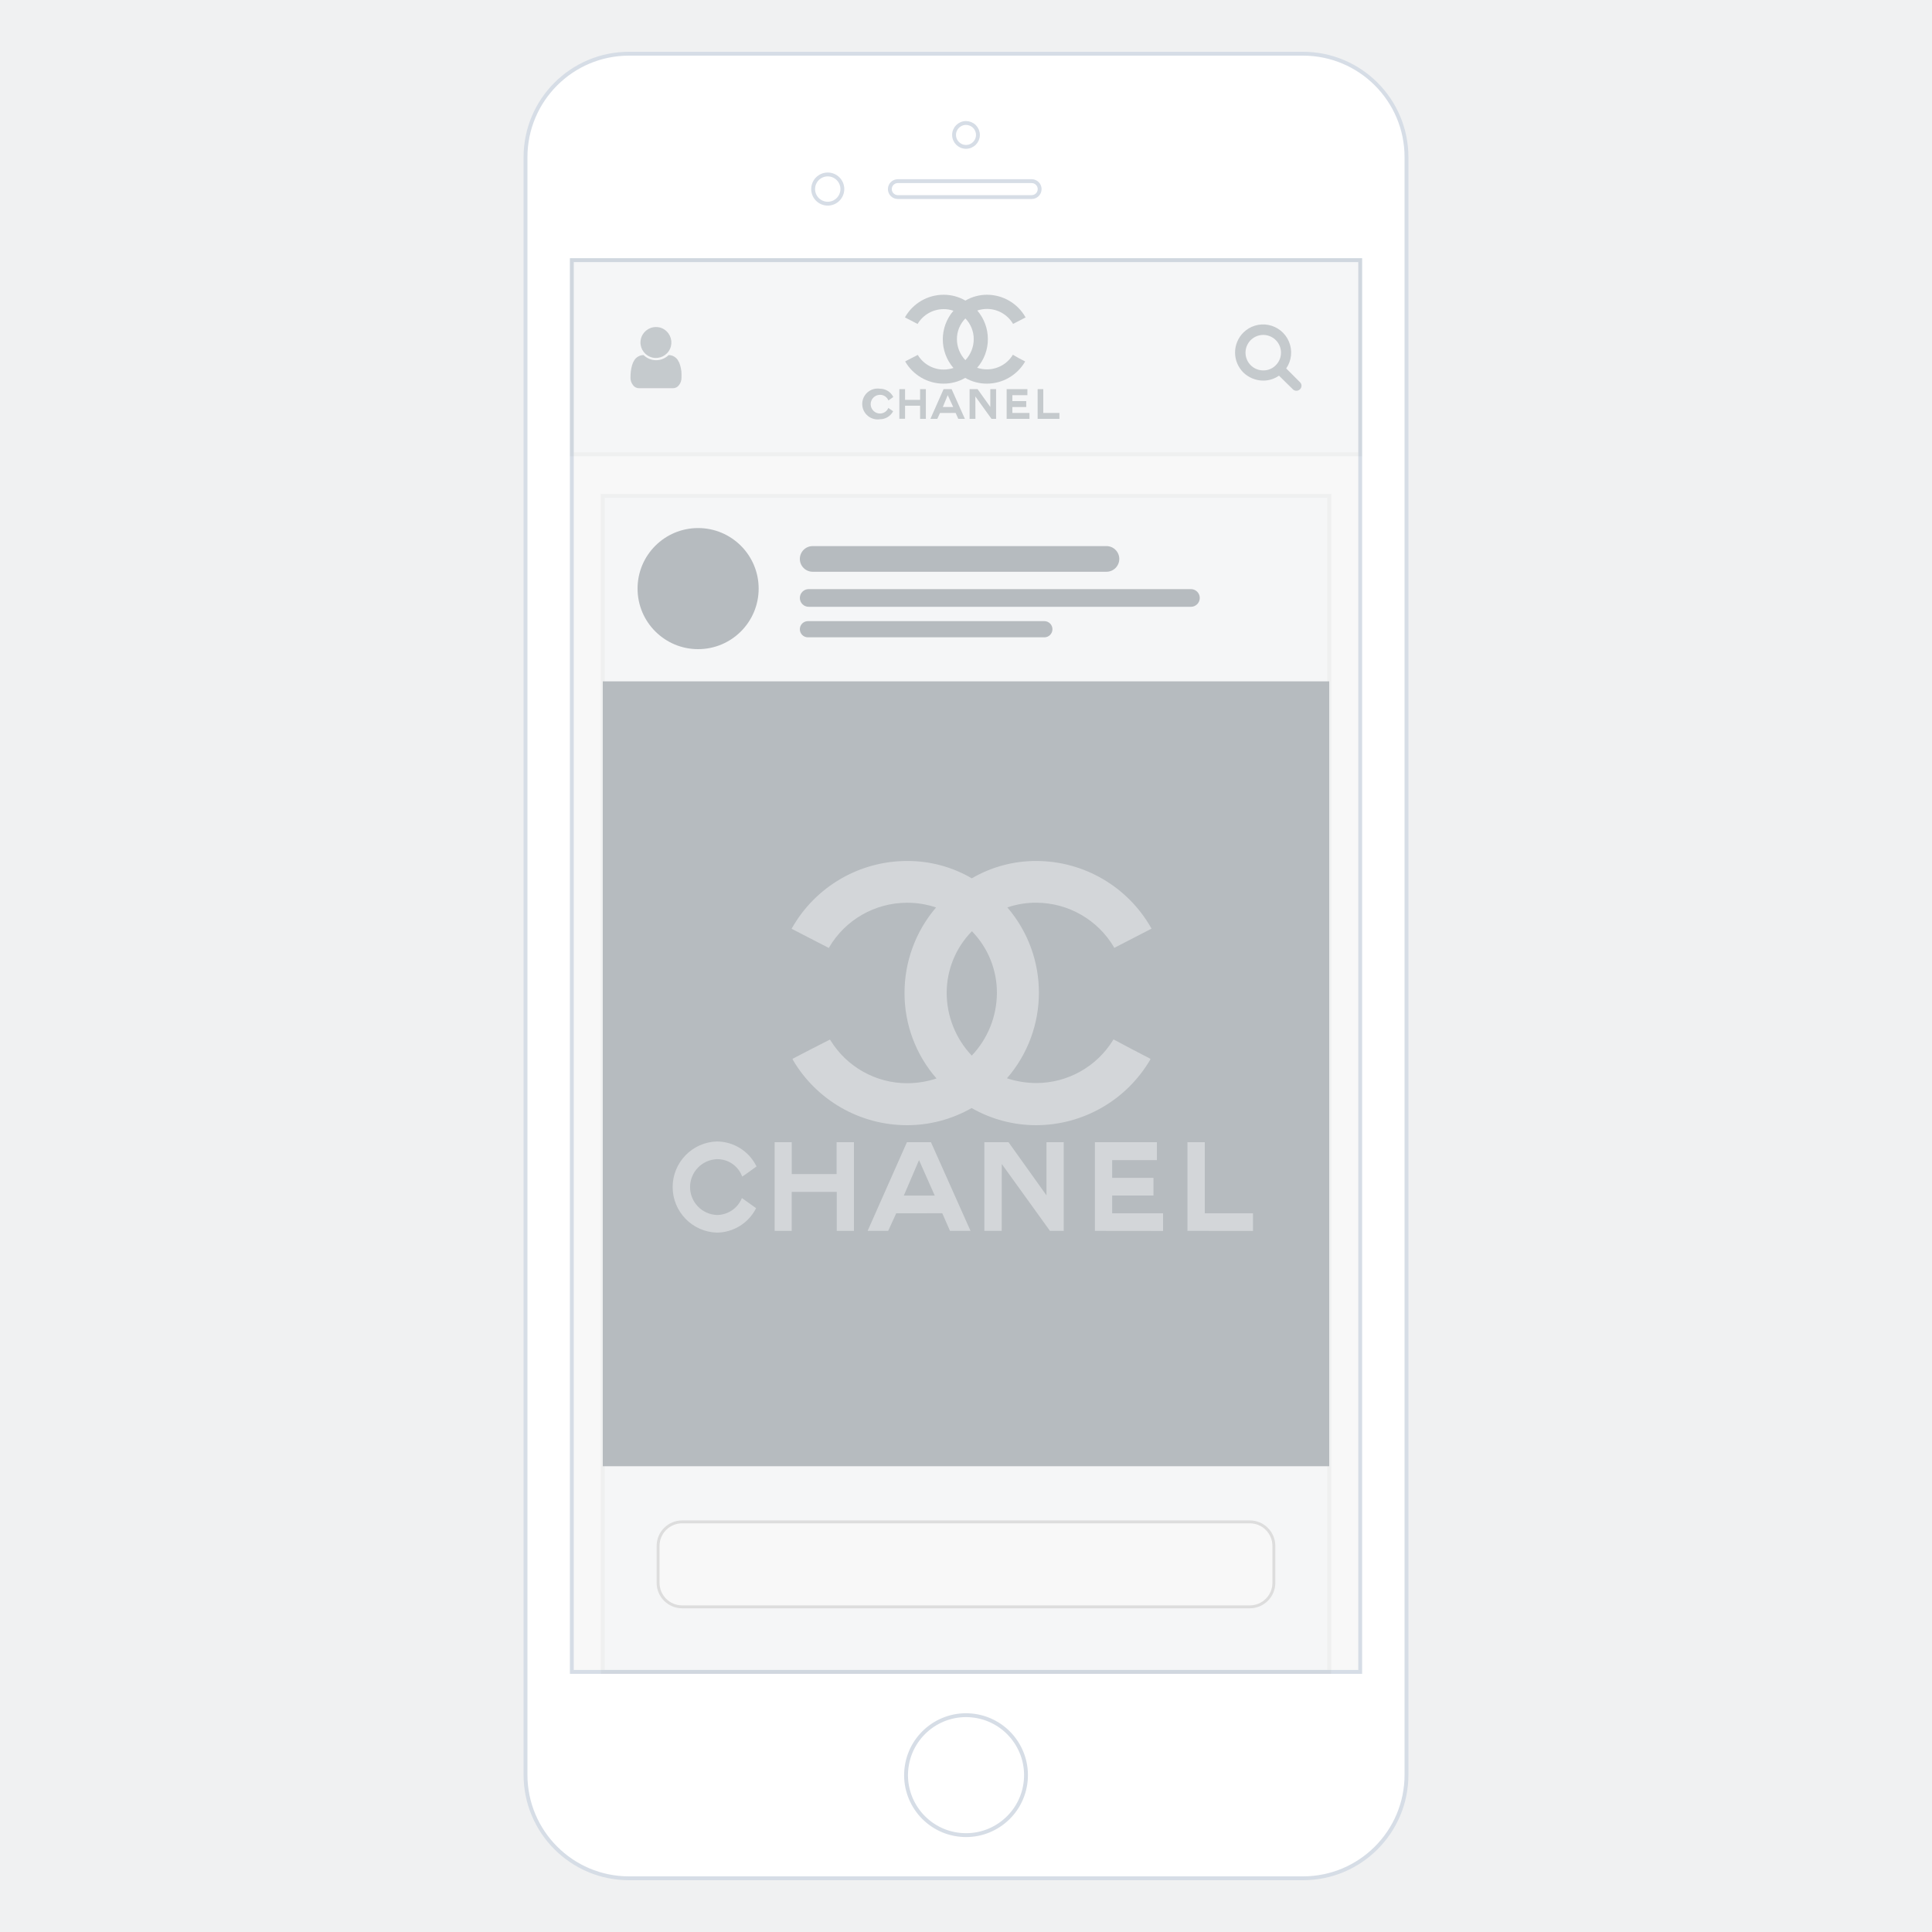
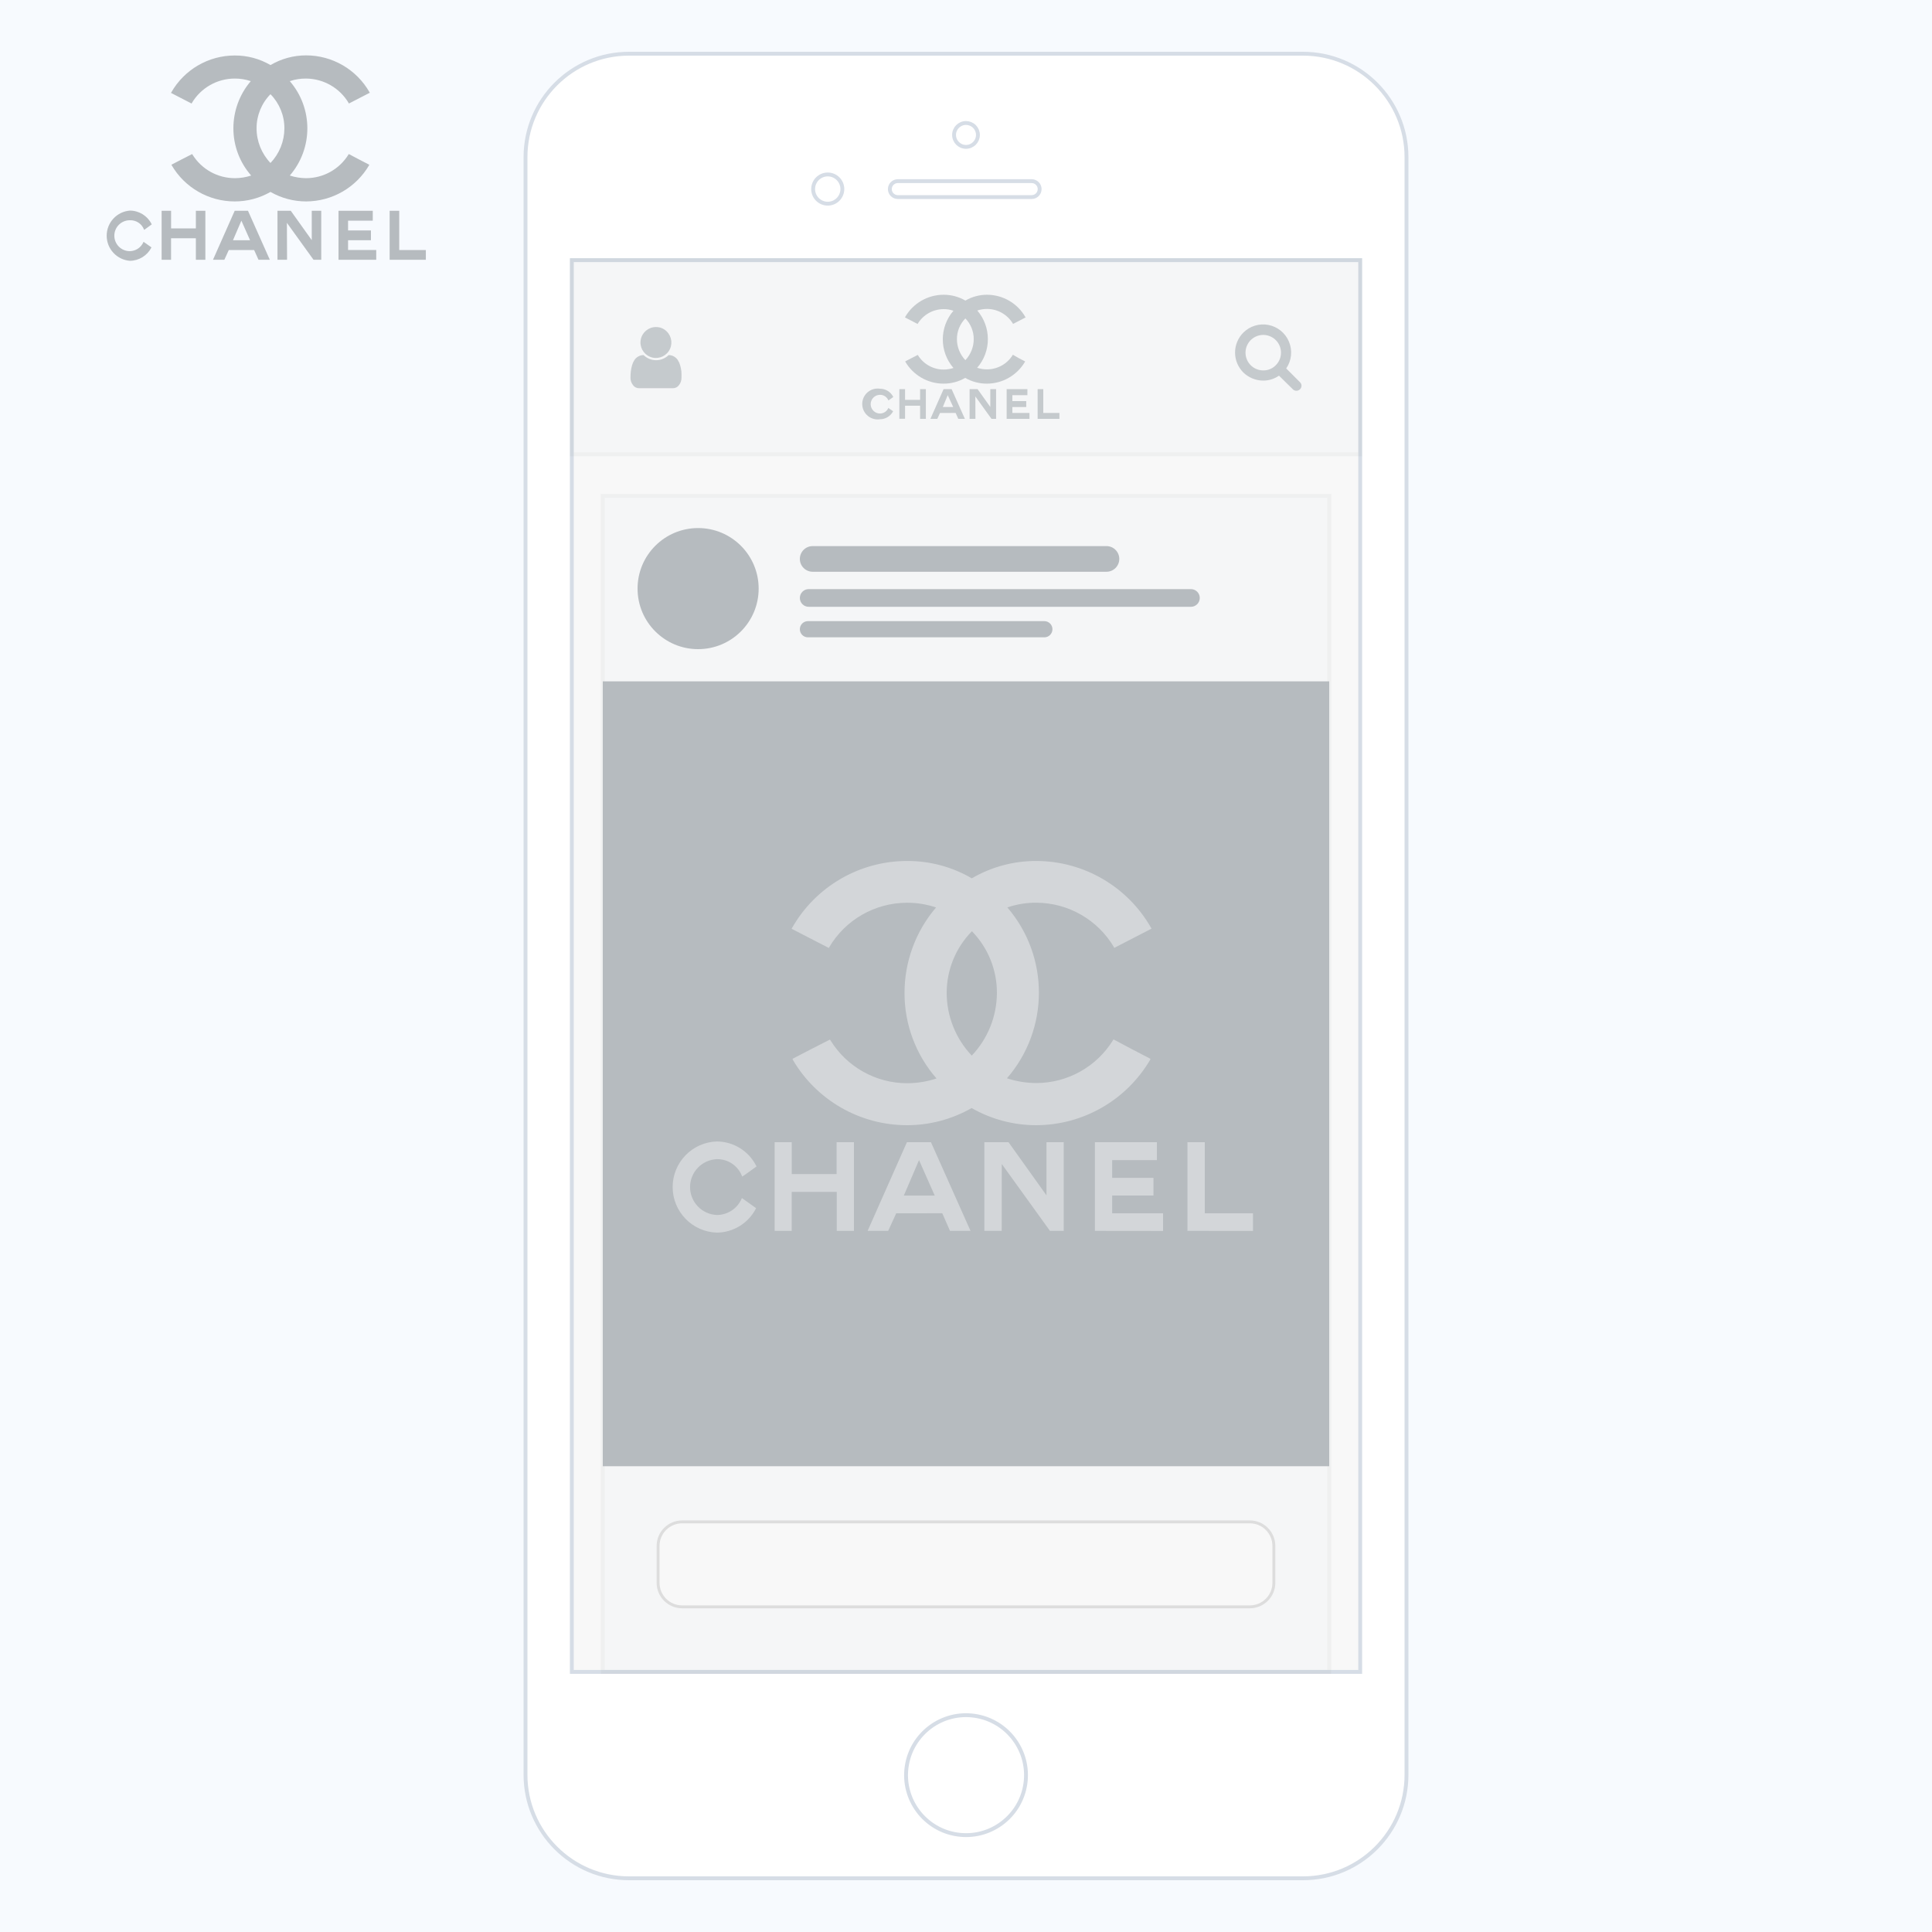
- <svg xmlns="http://www.w3.org/2000/svg" viewBox="0 0 500 500">
-   <path fill="#f0f1f4" opacity=".5" d="M0 0h500v500H0z" data-name="Layer 5" />
+ <svg xmlns="http://www.w3.org/2000/svg" width="500" height="500">
+   <g data-name="Layer 5">
+     <path fill="#fff" d="M0 0h500v500H0z" />
+     <path fill="#f7fafe" d="M0 0h500v500H0z" />
+   </g>
  <g data-name="Chanel">
-     <rect x="136" y="13.9" width="228" height="472.2" rx="26.79" ry="26.79" fill="#fff" stroke="#d6dde6" stroke-miterlimit="10" />
+     <rect width="228" height="472.2" x="136" y="13.9" fill="#fff" stroke="#d6dde6" stroke-miterlimit="10" rx="26.79" ry="26.79" />
    <path fill="#f8f8f8" stroke="#ddd" stroke-miterlimit="10" stroke-width=".75" d="M147.99 67.32h204.03v365.37H147.99z" />
-     <circle cx="250" cy="459.39" r="15.52" transform="rotate(-81.64 250.014 459.395)" fill="none" stroke="#d6dde6" stroke-miterlimit="10" />
-     <path d="M253.09 34.93a3.09 3.09 0 1 1-3.09-3.1 3.09 3.09 0 0 1 3.09 3.1zM218 48.93a3.78 3.78 0 1 1-3.78-3.78 3.78 3.78 0 0 1 3.78 3.78zM267 51h-34.65a2.06 2.06 0 1 1 0-4.12H267a2.06 2.06 0 0 1 0 4.12zM147.99 67.32h204.03v365.37H147.99z" fill="none" stroke="#d6dde6" stroke-miterlimit="10" />
-     <path fill="#d6dde6" stroke="#9ea1a4" stroke-miterlimit="10" opacity=".1" d="M147.99 67.32h204.03v50.25H147.99zM156 128.33h188v304.35H156z" />
+     <circle cx="250" cy="459.39" r="15.52" fill="none" stroke="#d6dde6" stroke-miterlimit="10" transform="rotate(-81.64 250.014 459.395)" />
+     <path fill="none" stroke="#d6dde6" stroke-miterlimit="10" d="M253.09 34.93a3.09 3.09 0 1 1-3.09-3.1 3.09 3.09 0 0 1 3.09 3.1zM218 48.93a3.78 3.78 0 1 1-3.78-3.78 3.78 3.78 0 0 1 3.78 3.78zM267 51h-34.65a2.06 2.06 0 1 1 0-4.12H267a2.06 2.06 0 0 1 0 4.12zM147.99 67.32h204.03v365.37H147.99z" />
+     <path fill="#d6dde6" stroke="#9ea1a4" stroke-miterlimit="10" d="M147.99 67.32h204.03v50.25H147.99zM156 128.33h188v304.35H156z" opacity=".1" />
    <path fill="#b6bbbf" d="M156 176.33h188v203.13H156z" />
    <circle cx="180.67" cy="152.33" r="15.67" fill="#b6bbbf" />
-     <rect x="207" y="141.33" width="82.67" height="6.64" rx="3.32" ry="3.32" fill="#b6bbbf" />
-     <rect x="207" y="152.46" width="103.5" height="4.58" rx="2.29" ry="2.29" fill="#b6bbbf" />
-     <rect x="170.31" y="393.86" width="159.37" height="21.99" rx="6.23" ry="6.23" fill="#f8f8f8" stroke="#ddd" stroke-miterlimit="10" stroke-width=".75" />
-     <rect x="207" y="160.75" width="65.37" height="4.19" rx="2.09" ry="2.09" fill="#b6bbbf" />
+     <rect width="82.67" height="6.64" x="207" y="141.33" fill="#b6bbbf" rx="3.32" ry="3.32" />
+     <rect width="103.5" height="4.58" x="207" y="152.46" fill="#b6bbbf" rx="2.29" ry="2.29" />
+     <rect width="159.37" height="21.99" x="170.31" y="393.86" fill="#f8f8f8" stroke="#ddd" stroke-miterlimit="10" stroke-width=".75" rx="6.23" ry="6.23" />
+     <rect width="65.37" height="4.19" x="207" y="160.75" fill="#b6bbbf" rx="2.09" ry="2.09" />
    <g data-name="64c577b1-cc1e-4157-8677-35dc436603a1" opacity=".75">
      <g data-name="dd256ab3-30ed-4052-a292-513be0d54b82">
        <g data-name="913773d0-25ea-4b77-bc49-f14a9f8c64c4">
          <g data-name="cdf826a0-e4c4-46f6-b462-60e3ed0fb56e">
-             <path data-name="0af1f7db-cd8d-4435-b433-17a4b9bb3f72" d="M231.14 106.43a3.84 3.84 0 0 1-3.37 2.07 4 4 0 1 1 0-7.9 3.85 3.85 0 0 1 3.39 2.09.25.25 0 0 1 0 .07s-1.23.9-1.24.88a2.3 2.3 0 0 0-2.17-1.46 2.42 2.42 0 1 0 0 4.84 2.36 2.36 0 0 0 2.13-1.39v-.07z" fill="#b6bbbf" />
+             <path fill="#b6bbbf" d="M231.14 106.43a3.84 3.84 0 0 1-3.37 2.07 4 4 0 1 1 0-7.9 3.85 3.85 0 0 1 3.39 2.09.25.25 0 0 1 0 .07s-1.23.9-1.24.88a2.3 2.3 0 0 0-2.17-1.46 2.42 2.42 0 1 0 0 4.84 2.36 2.36 0 0 0 2.13-1.39v-.07z" data-name="0af1f7db-cd8d-4435-b433-17a4b9bb3f72" />
          </g>
          <g data-name="9c6f631a-3822-45eb-aa4a-10bd4622aaae">
-             <path data-name="ff06fda7-2d68-46a3-ab78-194a367b5dab" d="M232.75 100.71h1.48v2.77h3.89v-2.77h1.49v7.69h-1.49V105h-3.89v3.38h-1.48z" fill="#b6bbbf" />
+             <path fill="#b6bbbf" d="M232.75 100.71h1.48v2.77h3.89v-2.77h1.49v7.69h-1.49V105h-3.89v3.38h-1.48z" data-name="ff06fda7-2d68-46a3-ab78-194a367b5dab" />
          </g>
          <g data-name="e894fc07-261e-4296-9735-19354b5c70cc">
-             <path data-name="aef6a0cf-9978-4496-bbdc-a8b3fbd5de91" d="M260.52 108.4v-7.69h5.37v1.56H262v1.53h3.59v1.54H262v1.53h4.43v1.53z" fill="#b6bbbf" />
+             <path fill="#b6bbbf" d="M260.52 108.4v-7.69h5.37v1.56H262v1.53h3.59v1.54H262v1.53h4.43v1.53z" data-name="aef6a0cf-9978-4496-bbdc-a8b3fbd5de91" />
          </g>
          <g data-name="b2f6667f-b893-458f-8c15-c5c0223db846">
-             <path data-name="8b5fdba0-3b3f-49a0-8c09-9539191172a7" d="M268.54 108.4v-7.69H270v6.16h4.18v1.53z" fill="#b6bbbf" />
+             <path fill="#b6bbbf" d="M268.54 108.4v-7.69H270v6.16h4.18v1.53z" data-name="8b5fdba0-3b3f-49a0-8c09-9539191172a7" />
          </g>
          <g data-name="04d7fca4-f49a-44bf-b613-08c1972b755d">
-             <path data-name="9c7fc179-3500-4769-8ab9-0b5e1ce2ef8d" d="M252.44 108.4h-1.51v-7.69H253l3.29 4.61v-4.61h1.5v7.69h-1.19l-4.18-5.8z" fill="#b6bbbf" />
+             <path fill="#b6bbbf" d="M252.44 108.4h-1.51v-7.69H253l3.29 4.61v-4.61h1.5v7.69h-1.19l-4.18-5.8z" data-name="9c7fc179-3500-4769-8ab9-0b5e1ce2ef8d" />
          </g>
          <g data-name="49a7763d-72cd-40f8-8920-94349008db98">
-             <path data-name="066b9674-67b0-485e-88d3-a40ea69f0e1a" d="M245.27 102.27l-1.27 3.07h2.69zm-2 4.61l-.7 1.52h-1.78l3.41-7.69h2.08l3.43 7.69H248l-.68-1.53z" fill="#b6bbbf" />
+             <path fill="#b6bbbf" d="M245.27 102.27l-1.27 3.07h2.69zm-2 4.61l-.7 1.52h-1.78l3.41-7.69h2.08l3.43 7.69H248l-.68-1.53z" data-name="066b9674-67b0-485e-88d3-a40ea69f0e1a" />
          </g>
        </g>
      </g>
-       <path d="M262.14 91.81l-.05.06a7.81 7.81 0 0 1-6.65 3.72 8.15 8.15 0 0 1-2.55-.41 11.22 11.22 0 0 0 2.77-7.41 11.33 11.33 0 0 0-2.74-7.41 8 8 0 0 1 2.52-.41 7.84 7.84 0 0 1 6.74 3.88l3.25-1.68a.35.35 0 0 0-.05-.08 11.47 11.47 0 0 0-9.94-5.79 11.12 11.12 0 0 0-5.6 1.51 11.16 11.16 0 0 0-5.61-1.51 11.49 11.49 0 0 0-10 5.8v.08l3.24 1.68a7.88 7.88 0 0 1 6.76-3.84 7.7 7.7 0 0 1 2.52.42 11.33 11.33 0 0 0 0 14.81 8.14 8.14 0 0 1-2.54.41 7.81 7.81 0 0 1-6.65-3.72l-.05-.06-1.61.82-1.62.84v.07a11.49 11.49 0 0 0 9.92 5.7 11.2 11.2 0 0 0 5.6-1.49 11.2 11.2 0 0 0 5.6 1.49 11.48 11.48 0 0 0 9.89-5.7v-.06l-1.62-.84zm-12.3 1.4a7.91 7.91 0 0 1-2.19-5.43 7.61 7.61 0 0 1 2.19-5.37 7.65 7.65 0 0 1 2.16 5.37 7.94 7.94 0 0 1-2.16 5.43z" fill="#b6bbbf" data-name="1405f47d-53eb-43e3-aa98-32d0d33dd8e9" />
+       <path fill="#b6bbbf" d="M262.14 91.81l-.05.06a7.81 7.81 0 0 1-6.65 3.72 8.15 8.15 0 0 1-2.55-.41 11.22 11.22 0 0 0 2.77-7.41 11.33 11.33 0 0 0-2.74-7.41 8 8 0 0 1 2.52-.41 7.84 7.84 0 0 1 6.74 3.88l3.25-1.68a.35.35 0 0 0-.05-.08 11.47 11.47 0 0 0-9.94-5.79 11.12 11.12 0 0 0-5.6 1.51 11.16 11.16 0 0 0-5.61-1.51 11.49 11.49 0 0 0-10 5.8v.08l3.24 1.68a7.88 7.88 0 0 1 6.76-3.84 7.7 7.7 0 0 1 2.52.42 11.33 11.33 0 0 0 0 14.81 8.14 8.14 0 0 1-2.54.41 7.81 7.81 0 0 1-6.65-3.72l-.05-.06-1.61.82-1.62.84v.07a11.49 11.49 0 0 0 9.92 5.7 11.2 11.2 0 0 0 5.6-1.49 11.2 11.2 0 0 0 5.6 1.49 11.48 11.48 0 0 0 9.89-5.7v-.06l-1.62-.84zm-12.3 1.4a7.91 7.91 0 0 1-2.19-5.43 7.61 7.61 0 0 1 2.19-5.37 7.65 7.65 0 0 1 2.16 5.37 7.94 7.94 0 0 1-2.16 5.43z" data-name="1405f47d-53eb-43e3-aa98-32d0d33dd8e9" />
    </g>
-     <path d="M336.83 99.81a1.27 1.27 0 0 1-.39.93 1.29 1.29 0 0 1-.93.39 1.24 1.24 0 0 1-.93-.39L331 97.22a7.07 7.07 0 0 1-4.11 1.28 7.44 7.44 0 0 1-5.14-2.12 7.49 7.49 0 0 1-1.55-2.32 7.26 7.26 0 0 1 0-5.64 7.37 7.37 0 0 1 1.55-2.32 7.25 7.25 0 0 1 11.83 2.32 7.25 7.25 0 0 1-.71 6.93l3.54 3.54a1.26 1.26 0 0 1 .42.92zm-6.64-5.31a4.59 4.59 0 1 0-3.26 1.36 4.42 4.42 0 0 0 3.26-1.36zM176.37 97.74a3 3 0 0 1-.65 1.93 1.91 1.91 0 0 1-1.55.8h-8.8a1.91 1.91 0 0 1-1.55-.8 3 3 0 0 1-.65-1.93 14.41 14.41 0 0 1 .09-1.65 9.94 9.94 0 0 1 .32-1.57 5 5 0 0 1 .61-1.35 2.86 2.86 0 0 1 1-.92 2.72 2.72 0 0 1 1.38-.35 4.61 4.61 0 0 0 6.46 0 2.72 2.72 0 0 1 1.38.35 2.86 2.86 0 0 1 1 .92 5 5 0 0 1 .61 1.35 9.94 9.94 0 0 1 .32 1.57 14.41 14.41 0 0 1 .03 1.65zm-3.8-11.94a4 4 0 1 1-2.8-1.16 3.81 3.81 0 0 1 2.8 1.16z" fill="#b6bbbf" opacity=".75" />
+     <g data-name="64c577b1-cc1e-4157-8677-35dc436603a1">
+       <g data-name="dd256ab3-30ed-4052-a292-513be0d54b82">
+         <g data-name="913773d0-25ea-4b77-bc49-f14a9f8c64c4">
+           <g data-name="cdf826a0-e4c4-46f6-b462-60e3ed0fb56e">
+             <path fill="#b6bbbf" d="M39.17 64a.36.36 0 0 1 0 .09 6.35 6.35 0 0 1-5.55 3.41 6.52 6.52 0 0 1 0-13 6.3 6.3 0 0 1 5.59 3.45.41.41 0 0 1 .07.11s-2 1.48-2 1.45a.2.2 0 0 0 0-.08A3.76 3.76 0 0 0 33.59 57a4 4 0 0 0 0 8 3.89 3.89 0 0 0 3.5-2.29.49.49 0 0 0 .06-.13z" data-name="0af1f7db-cd8d-4435-b433-17a4b9bb3f72" />
+           </g>
+           <g data-name="9c6f631a-3822-45eb-aa4a-10bd4622aaae">
+             <path fill="#b6bbbf" d="M41.83 54.55h2.45v4.56h6.41v-4.56h2.46v12.68h-2.46v-5.57h-6.42v5.57h-2.44z" data-name="ff06fda7-2d68-46a3-ab78-194a367b5dab" />
+           </g>
+           <g data-name="e894fc07-261e-4296-9735-19354b5c70cc">
+             <path fill="#b6bbbf" d="M87.61 67.23V54.55h8.86v2.56h-6.39v2.53H96v2.53h-5.92v2.53h7.29v2.53z" data-name="aef6a0cf-9978-4496-bbdc-a8b3fbd5de91" />
+           </g>
+           <g data-name="b2f6667f-b893-458f-8c15-c5c0223db846">
+             <path fill="#b6bbbf" d="M100.84 67.23V54.55h2.48v10.16h6.89v2.52z" data-name="8b5fdba0-3b3f-49a0-8c09-9539191172a7" />
+           </g>
+           <g data-name="04d7fca4-f49a-44bf-b613-08c1972b755d">
+             <path fill="#b6bbbf" d="M74.29 67.23h-2.48V54.55h3.44l5.43 7.6v-7.6h2.46v12.68h-2l-6.89-9.56z" data-name="9c7fc179-3500-4769-8ab9-0b5e1ce2ef8d" />
+           </g>
+           <g data-name="49a7763d-72cd-40f8-8920-94349008db98">
+             <path fill="#b6bbbf" d="M62.47 57.11l-2.18 5.07h4.43zm-3.26 7.6l-1.15 2.52h-2.94l5.62-12.68h3.44l5.65 12.68H66.9l-1.13-2.52z" data-name="066b9674-67b0-485e-88d3-a40ea69f0e1a" />
+           </g>
+         </g>
+       </g>
+       <path fill="#b6bbbf" d="M90.28 39.87a.39.39 0 0 0-.08.1 12.89 12.89 0 0 1-11 6.14 13.88 13.88 0 0 1-4.2-.68A18.69 18.69 0 0 0 75 21a12.75 12.75 0 0 1 4.15-.67 12.94 12.94 0 0 1 11.12 6.39.11.11 0 0 1 0 .08l5.44-2.8a.57.57 0 0 0-.08-.13 18.9 18.9 0 0 0-16.39-9.54A18.15 18.15 0 0 0 70 16.84a18.12 18.12 0 0 0-9.25-2.48 18.9 18.9 0 0 0-16.42 9.55.57.57 0 0 0-.08.13l5.36 2.77a.11.11 0 0 1 0-.08 12.92 12.92 0 0 1 11.14-6.4 12.7 12.7 0 0 1 4.15.67 18.77 18.77 0 0 0-4.5 12.22A18.51 18.51 0 0 0 65 45.43a13.38 13.38 0 0 1-4.2.68 12.88 12.88 0 0 1-11-6.13.44.44 0 0 0-.08-.11l-2.66 1.36-2.66 1.38v.11a18.89 18.89 0 0 0 16.35 9.41A18.56 18.56 0 0 0 70 49.67a18.56 18.56 0 0 0 9.23 2.46 18.93 18.93 0 0 0 16.31-9.4v-.11l-2.67-1.38zM70 42.18a13 13 0 0 1-3.6-9 12.52 12.52 0 0 1 3.6-8.8 12.52 12.52 0 0 1 3.6 8.85 13 13 0 0 1-3.6 8.95z" data-name="1405f47d-53eb-43e3-aa98-32d0d33dd8e9" />
+     </g>
+     <path fill="#b6bbbf" d="M336.83 99.81a1.27 1.27 0 0 1-.39.93 1.29 1.29 0 0 1-.93.39 1.24 1.24 0 0 1-.93-.39L331 97.22a7.07 7.07 0 0 1-4.11 1.28 7.44 7.44 0 0 1-5.14-2.12 7.49 7.49 0 0 1-1.55-2.32 7.26 7.26 0 0 1 0-5.64 7.37 7.37 0 0 1 1.55-2.32 7.25 7.25 0 0 1 11.83 2.32 7.25 7.25 0 0 1-.71 6.93l3.54 3.54a1.26 1.26 0 0 1 .42.92zm-6.64-5.31a4.59 4.59 0 1 0-3.26 1.36 4.42 4.42 0 0 0 3.26-1.36zM176.37 97.74a3 3 0 0 1-.65 1.93 1.91 1.91 0 0 1-1.55.8h-8.8a1.91 1.91 0 0 1-1.55-.8 3 3 0 0 1-.65-1.93 14.41 14.41 0 0 1 .09-1.65 9.94 9.94 0 0 1 .32-1.57 5 5 0 0 1 .61-1.35 2.86 2.86 0 0 1 1-.92 2.72 2.72 0 0 1 1.38-.35 4.61 4.61 0 0 0 6.46 0 2.72 2.72 0 0 1 1.38.35 2.86 2.86 0 0 1 1 .92 5 5 0 0 1 .61 1.35 9.94 9.94 0 0 1 .32 1.57 14.41 14.41 0 0 1 .03 1.65zm-3.8-11.94a4 4 0 1 1-2.8-1.16 3.81 3.81 0 0 1 2.8 1.16z" opacity=".75" />
    <g data-name="64c577b1-cc1e-4157-8677-35dc436603a1" opacity=".4">
      <g data-name="dd256ab3-30ed-4052-a292-513be0d54b82">
        <g data-name="913773d0-25ea-4b77-bc49-f14a9f8c64c4">
          <g data-name="cdf826a0-e4c4-46f6-b462-60e3ed0fb56e">
-             <path data-name="0af1f7db-cd8d-4435-b433-17a4b9bb3f72" d="M195.67 312.67a.77.77 0 0 0-.07.16 11.48 11.48 0 0 1-10.06 6.17 11.8 11.8 0 0 1 0-23.59 11.48 11.48 0 0 1 10.13 6.24.94.94 0 0 1 .12.22s-3.66 2.67-3.7 2.62a.3.3 0 0 0-.07-.15 6.84 6.84 0 0 0-6.47-4.35 7.23 7.23 0 0 0 0 14.45 7 7 0 0 0 6.35-4.15 1.63 1.63 0 0 0 .11-.23z" fill="#fff" />
+             <path fill="#fff" d="M195.67 312.67a.77.77 0 0 0-.07.16 11.48 11.48 0 0 1-10.06 6.17 11.8 11.8 0 0 1 0-23.59 11.48 11.48 0 0 1 10.13 6.24.94.94 0 0 1 .12.22s-3.66 2.67-3.7 2.62a.3.3 0 0 0-.07-.15 6.84 6.84 0 0 0-6.47-4.35 7.23 7.23 0 0 0 0 14.45 7 7 0 0 0 6.35-4.15 1.63 1.63 0 0 0 .11-.23z" data-name="0af1f7db-cd8d-4435-b433-17a4b9bb3f72" />
          </g>
          <g data-name="9c6f631a-3822-45eb-aa4a-10bd4622aaae">
-             <path data-name="ff06fda7-2d68-46a3-ab78-194a367b5dab" d="M200.48 295.6h4.42v8.25h11.61v-8.25H221v22.95h-4.45v-10.09h-11.66v10.09h-4.41z" fill="#fff" />
+             <path fill="#fff" d="M200.48 295.6h4.42v8.25h11.61v-8.25H221v22.95h-4.45v-10.09h-11.66v10.09h-4.41z" data-name="ff06fda7-2d68-46a3-ab78-194a367b5dab" />
          </g>
          <g data-name="e894fc07-261e-4296-9735-19354b5c70cc">
-             <path data-name="aef6a0cf-9978-4496-bbdc-a8b3fbd5de91" d="M283.36 318.55V295.6h16.05v4.64h-11.58v4.58h10.69v4.58h-10.69v4.6H301v4.57z" fill="#fff" />
+             <path fill="#fff" d="M283.36 318.55V295.6h16.05v4.64h-11.58v4.58h10.69v4.58h-10.69v4.6H301v4.57z" data-name="aef6a0cf-9978-4496-bbdc-a8b3fbd5de91" />
          </g>
          <g data-name="b2f6667f-b893-458f-8c15-c5c0223db846">
-             <path data-name="8b5fdba0-3b3f-49a0-8c09-9539191172a7" d="M307.31 318.55V295.6h4.49V314h12.47v4.56z" fill="#fff" />
+             <path fill="#fff" d="M307.31 318.55V295.6h4.49V314h12.47v4.56z" data-name="8b5fdba0-3b3f-49a0-8c09-9539191172a7" />
          </g>
          <g data-name="04d7fca4-f49a-44bf-b613-08c1972b755d">
-             <path data-name="9c7fc179-3500-4769-8ab9-0b5e1ce2ef8d" d="M259.24 318.55h-4.49V295.6H261l9.83 13.76V295.6h4.46v22.95h-3.56l-12.47-17.31z" fill="#fff" />
+             <path fill="#fff" d="M259.24 318.55h-4.49V295.6H261l9.83 13.76V295.6h4.46v22.95h-3.56l-12.47-17.31z" data-name="9c7fc179-3500-4769-8ab9-0b5e1ce2ef8d" />
          </g>
          <g data-name="49a7763d-72cd-40f8-8920-94349008db98">
-             <path data-name="066b9674-67b0-485e-88d3-a40ea69f0e1a" d="M237.84 300.24l-3.93 9.17h8zm-5.9 13.76l-2.08 4.55h-5.32l10.17-22.95h6.22l10.24 22.95h-5.31l-2-4.56z" fill="#fff" />
+             <path fill="#fff" d="M237.84 300.24l-3.93 9.17h8zm-5.9 13.76l-2.08 4.55h-5.32l10.17-22.95h6.22l10.24 22.95h-5.31l-2-4.56z" data-name="066b9674-67b0-485e-88d3-a40ea69f0e1a" />
          </g>
        </g>
      </g>
-       <path d="M288.19 269a.59.59 0 0 0-.13.18 23.35 23.35 0 0 1-19.86 11.11 24.53 24.53 0 0 1-7.6-1.23 33.85 33.85 0 0 0 .1-44.22 22.76 22.76 0 0 1 7.5-1.22 23.43 23.43 0 0 1 20.13 11.57.17.17 0 0 1 0 .14l9.69-5a.84.84 0 0 0-.14-.24 34.23 34.23 0 0 0-29.68-17.27 32.89 32.89 0 0 0-16.7 4.49 32.89 32.89 0 0 0-16.75-4.49 34.25 34.25 0 0 0-29.75 17.3 1.88 1.88 0 0 0-.14.24l9.69 5a.33.33 0 0 1 0-.14 23.41 23.41 0 0 1 20.18-11.59 23.14 23.14 0 0 1 7.52 1.22 34 34 0 0 0-8.16 22.15 33.55 33.55 0 0 0 8.28 22.11 24.64 24.64 0 0 1-7.61 1.23 23.32 23.32 0 0 1-19.84-11.11.65.65 0 0 0-.15-.18l-4.77 2.43-4.86 2.52v.2a34.25 34.25 0 0 0 29.61 17 33.67 33.67 0 0 0 16.71-4.44 33.6 33.6 0 0 0 16.7 4.44 34.29 34.29 0 0 0 29.54-17v-.2l-4.83-2.51zm-36.71 4.18A23.64 23.64 0 0 1 245 257a22.75 22.75 0 0 1 6.53-16 22.74 22.74 0 0 1 6.47 16 23.67 23.67 0 0 1-6.52 16.2z" fill="#fff" data-name="1405f47d-53eb-43e3-aa98-32d0d33dd8e9" />
+       <path fill="#fff" d="M288.19 269a.59.59 0 0 0-.13.18 23.35 23.35 0 0 1-19.86 11.11 24.53 24.53 0 0 1-7.6-1.23 33.85 33.85 0 0 0 .1-44.22 22.76 22.76 0 0 1 7.5-1.22 23.43 23.43 0 0 1 20.13 11.57.17.17 0 0 1 0 .14l9.69-5a.84.84 0 0 0-.14-.24 34.23 34.23 0 0 0-29.68-17.27 32.89 32.89 0 0 0-16.7 4.49 32.89 32.89 0 0 0-16.75-4.49 34.25 34.25 0 0 0-29.75 17.3 1.88 1.88 0 0 0-.14.24l9.69 5a.33.33 0 0 1 0-.14 23.41 23.41 0 0 1 20.18-11.59 23.14 23.14 0 0 1 7.52 1.22 34 34 0 0 0-8.16 22.15 33.55 33.55 0 0 0 8.28 22.11 24.64 24.64 0 0 1-7.61 1.23 23.32 23.32 0 0 1-19.84-11.11.65.65 0 0 0-.15-.18l-4.77 2.43-4.86 2.52v.2a34.25 34.25 0 0 0 29.61 17 33.67 33.67 0 0 0 16.71-4.44 33.6 33.6 0 0 0 16.7 4.44 34.29 34.29 0 0 0 29.54-17v-.2l-4.83-2.51zm-36.71 4.18A23.64 23.64 0 0 1 245 257a22.75 22.75 0 0 1 6.53-16 22.74 22.74 0 0 1 6.47 16 23.67 23.67 0 0 1-6.52 16.2z" data-name="1405f47d-53eb-43e3-aa98-32d0d33dd8e9" />
    </g>
  </g>
</svg>
